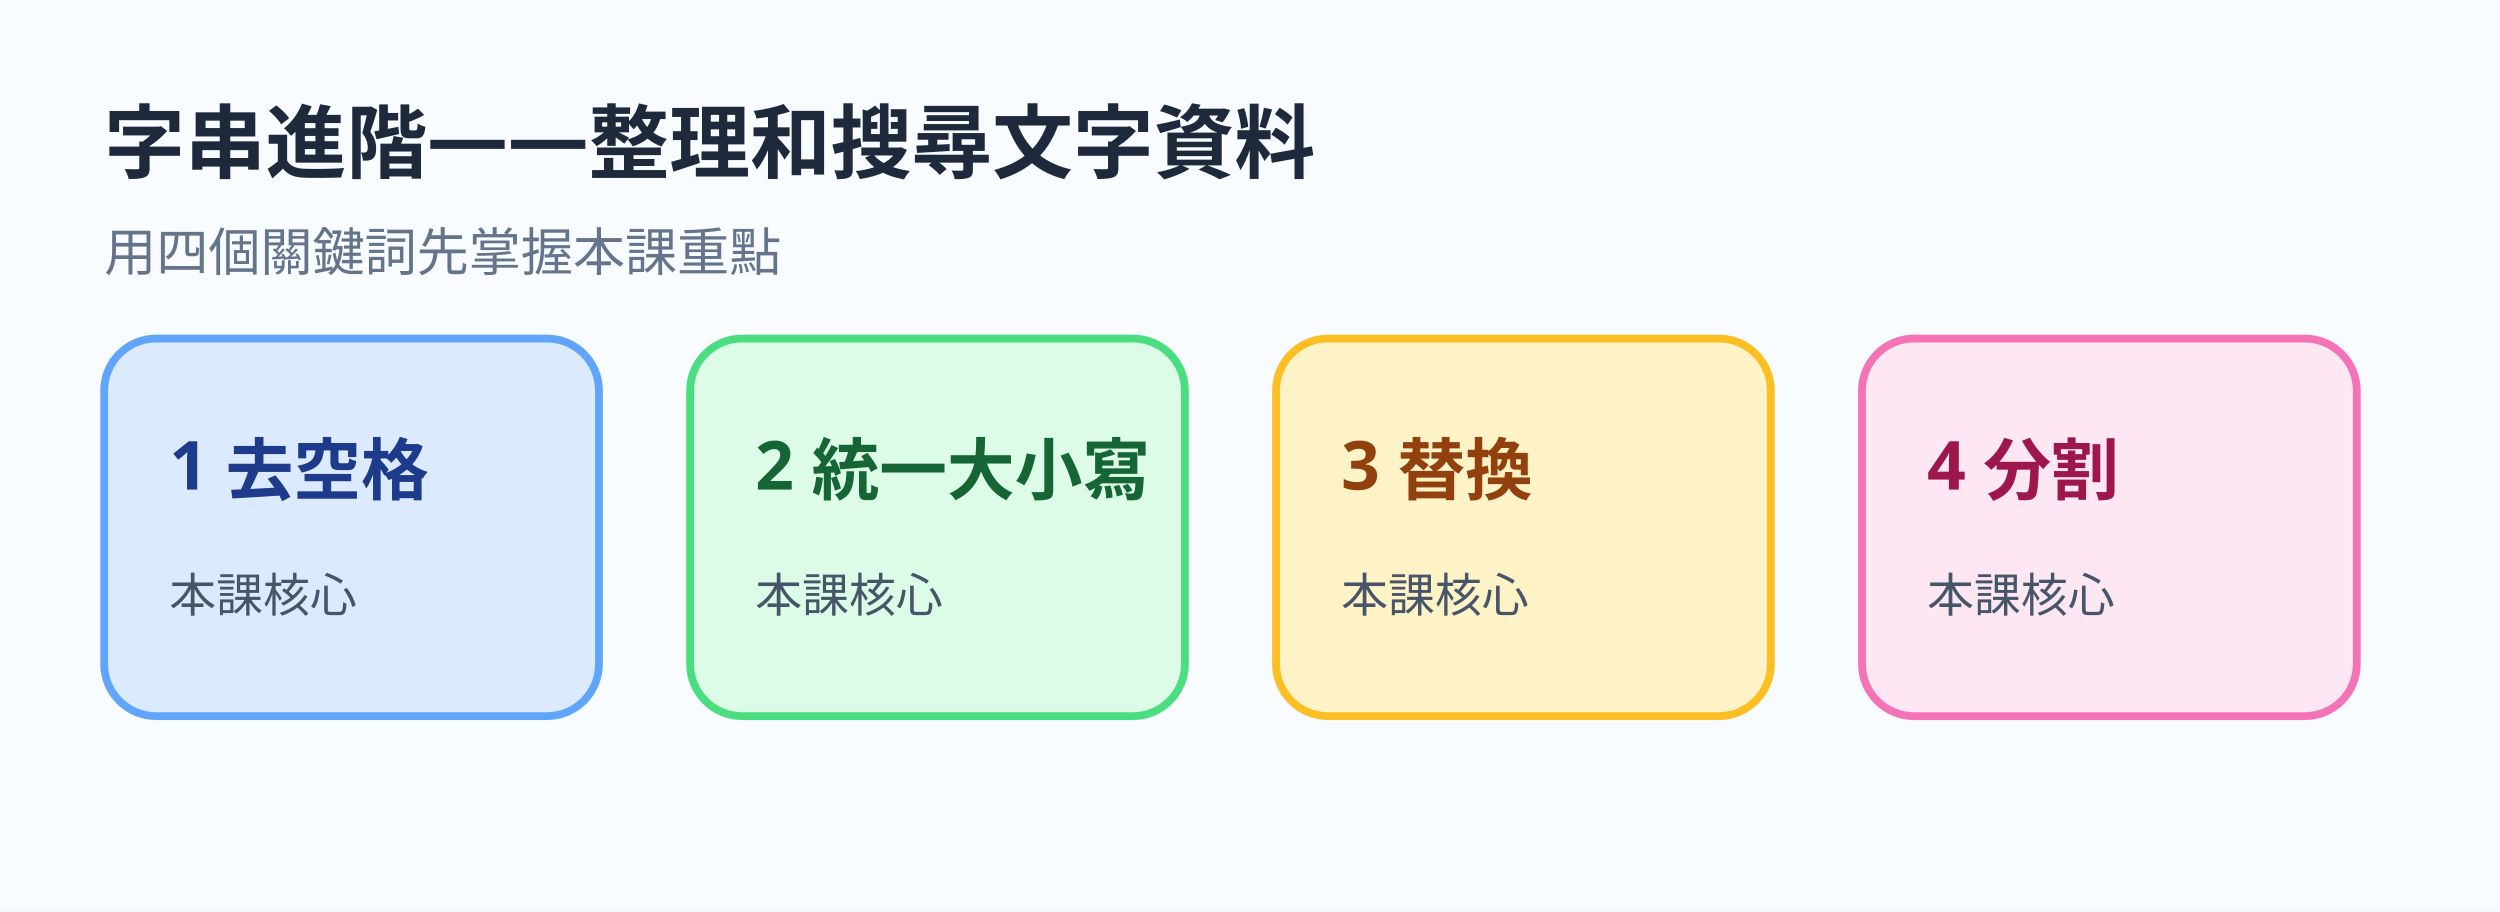
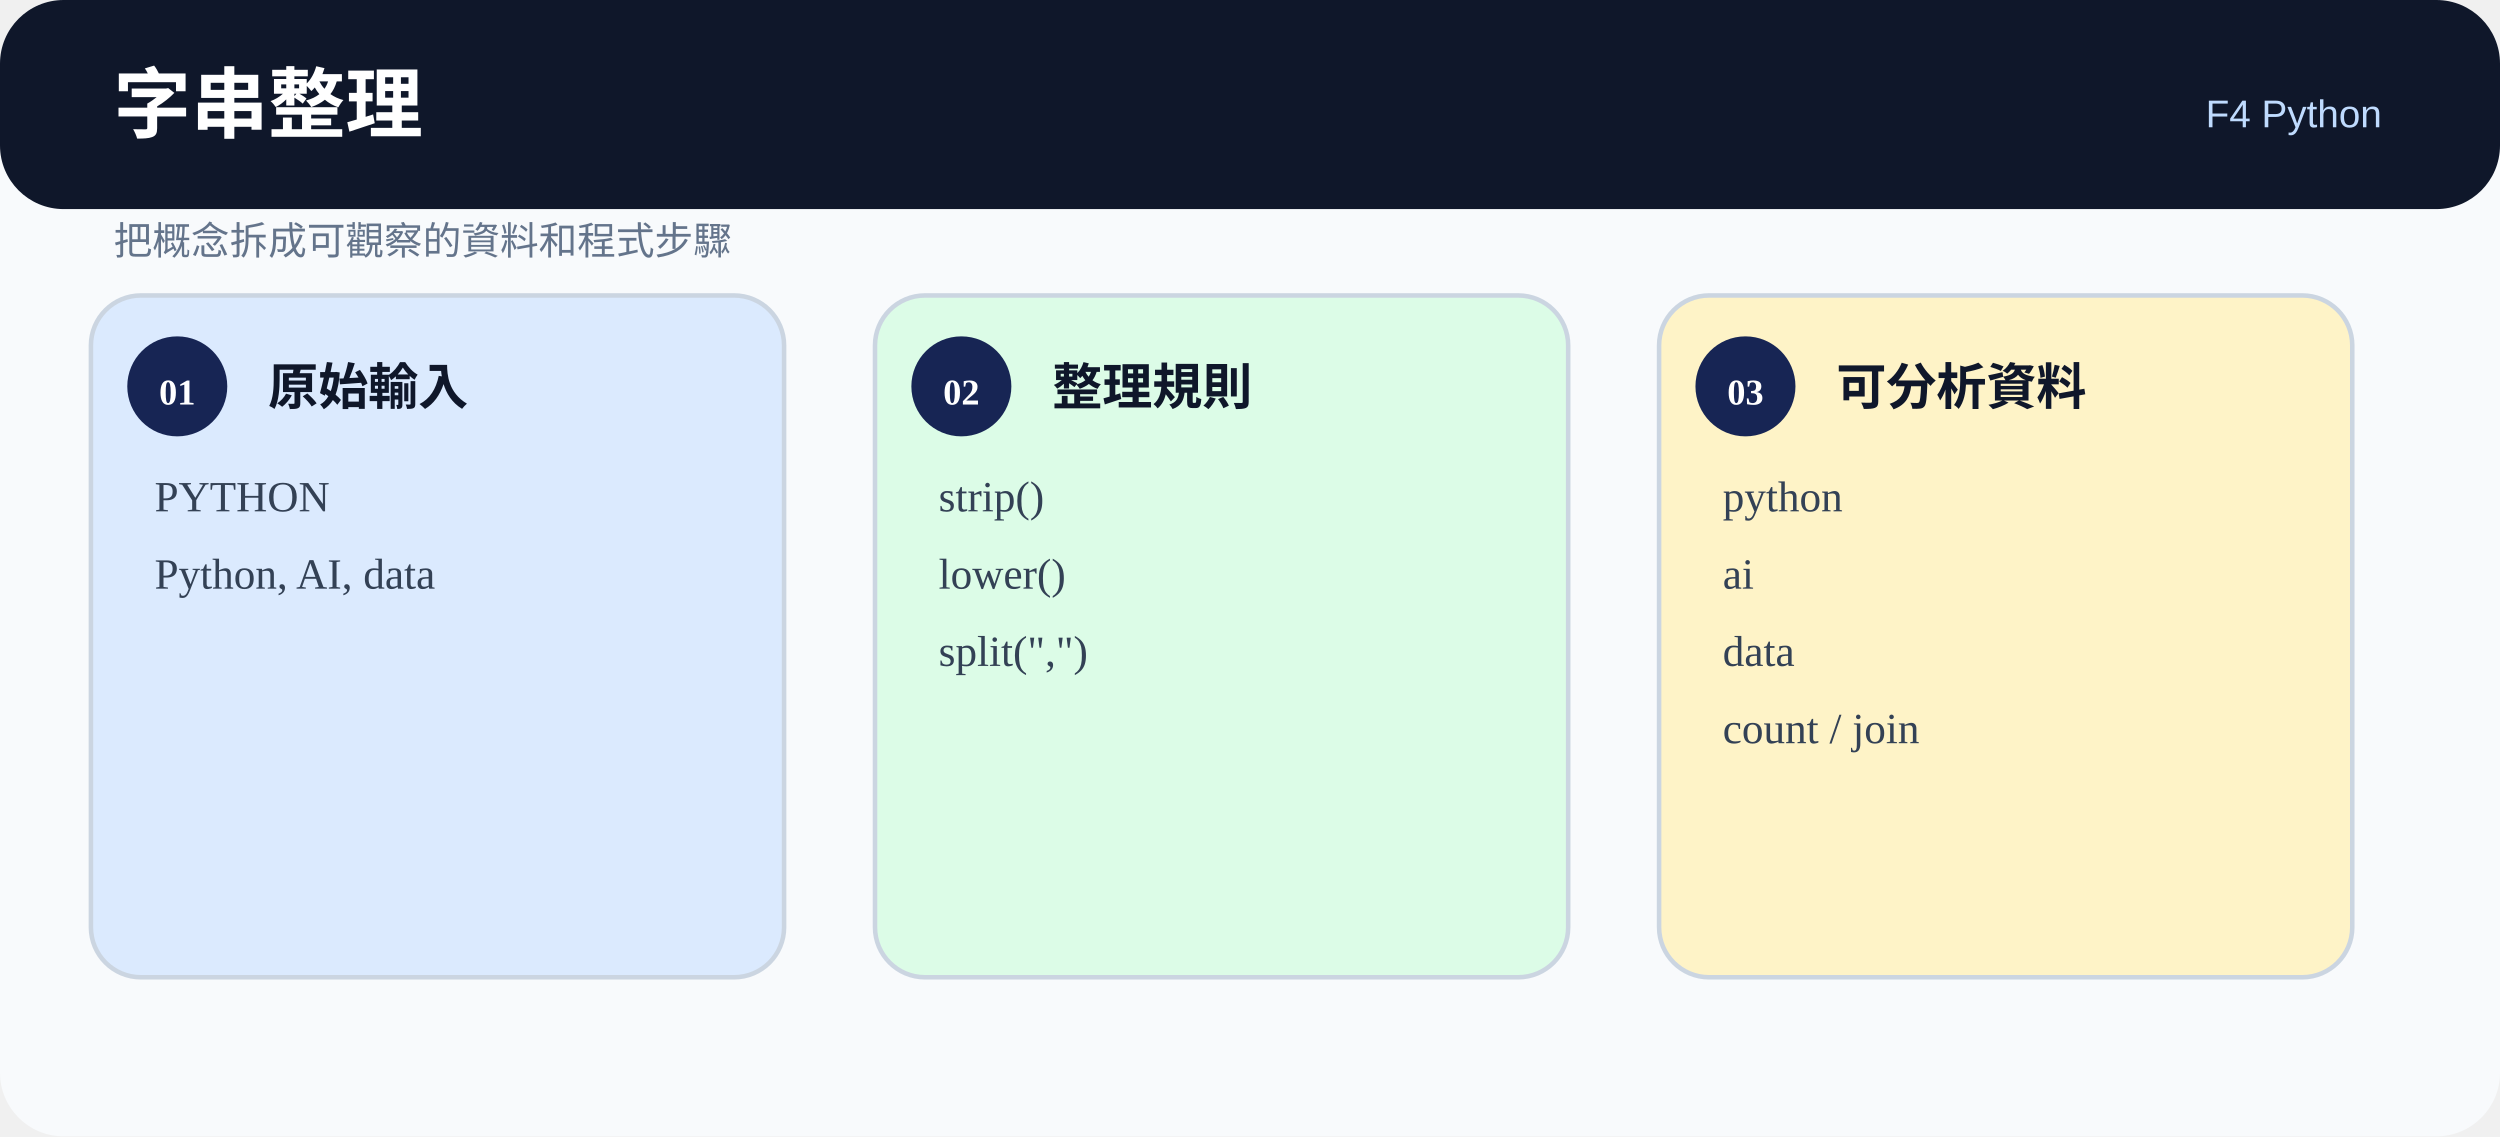
- <svg xmlns="http://www.w3.org/2000/svg" viewBox="0 0 960 350" role="img" aria-labelledby="title desc">
-   <rect width="960" height="350" fill="#f8fbff" />
-   <text x="40" y="66" font-family="system-ui,sans-serif" font-size="31" font-weight="700" fill="#1e293b">字串進階——整理和搜尋文字資料</text>
-   <text x="40" y="104" font-family="system-ui,sans-serif" font-size="20" fill="#64748b">用四個關鍵詞先掌握本課重點</text>
-   <rect x="40" y="130" width="190" height="145" rx="20" fill="#dbeafe" stroke="#60a5fa" stroke-width="3" />
-   <text x="65" y="188" font-family="system-ui,sans-serif" font-size="26" font-weight="700" fill="#1e3a8a">1 去空格</text>
-   <text x="65" y="235" font-family="system-ui,sans-serif" font-size="18" fill="#475569">本課核心</text>
-   <rect x="265" y="130" width="190" height="145" rx="20" fill="#dcfce7" stroke="#4ade80" stroke-width="3" />
-   <text x="290" y="188" font-family="system-ui,sans-serif" font-size="26" font-weight="700" fill="#166534">2 統一大小寫</text>
-   <text x="290" y="235" font-family="system-ui,sans-serif" font-size="18" fill="#475569">本課核心</text>
-   <rect x="490" y="130" width="190" height="145" rx="20" fill="#fef3c7" stroke="#fbbf24" stroke-width="3" />
-   <text x="515" y="188" font-family="system-ui,sans-serif" font-size="26" font-weight="700" fill="#92400e">3 替換</text>
-   <text x="515" y="235" font-family="system-ui,sans-serif" font-size="18" fill="#475569">本課核心</text>
-   <rect x="715" y="130" width="190" height="145" rx="20" fill="#fce7f3" stroke="#f472b6" stroke-width="3" />
-   <text x="740" y="188" font-family="system-ui,sans-serif" font-size="26" font-weight="700" fill="#9d174d">4 分割</text>
-   <text x="740" y="235" font-family="system-ui,sans-serif" font-size="18" fill="#475569">本課核心</text>
+ <svg xmlns="http://www.w3.org/2000/svg" width="1100" height="500" viewBox="0 0 1100 500">
+   <rect width="1100" height="500" rx="28" fill="#f8fafc" />
+   <rect x="0" y="0" width="1100" height="92" rx="28" fill="#0f172a" />
+   <text x="50" y="58" font-family="Arial, 'Noto Sans CJK TC', sans-serif" font-size="34" font-weight="700" fill="#ffffff">字串整理</text>
+   <text x="1048" y="56" text-anchor="end" font-family="Arial, sans-serif" font-size="17" fill="#bfdbfe">F4 Python</text>
+   <text x="50" y="112" font-family="Arial, 'Noto Sans CJK TC', sans-serif" font-size="17" fill="#64748b">把概念拆成可觀察的資料和程式步驟</text>
+   <rect x="40" y="130" width="305" height="300" rx="22" fill="#dbeafe" stroke="#cbd5e1" stroke-width="2" />
+   <circle cx="78" cy="170" r="22" fill="#172554" />
+   <text x="78" y="178" text-anchor="middle" font-size="16" font-weight="700" fill="#ffffff">01</text>
+   <text x="118" y="178" font-size="22" font-weight="700" fill="#0f172a">原始輸入</text>
+   <text x="68" y="225" font-size="19" fill="#334155">  PYTHON  </text>
+   <text x="68" y="259" font-size="19" fill="#334155">Python, AI, data</text>
+   <rect x="385" y="130" width="305" height="300" rx="22" fill="#dcfce7" stroke="#cbd5e1" stroke-width="2" />
+   <circle cx="423" cy="170" r="22" fill="#172554" />
+   <text x="423" y="178" text-anchor="middle" font-size="16" font-weight="700" fill="#ffffff">02</text>
+   <text x="463" y="178" font-size="22" font-weight="700" fill="#0f172a">整理規則</text>
+   <text x="413" y="225" font-size="19" fill="#334155">strip()</text>
+   <text x="413" y="259" font-size="19" fill="#334155">lower()</text>
+   <text x="413" y="293" font-size="19" fill="#334155">split(",")</text>
+   <rect x="730" y="130" width="305" height="300" rx="22" fill="#fef3c7" stroke="#cbd5e1" stroke-width="2" />
+   <circle cx="768" cy="170" r="22" fill="#172554" />
+   <text x="768" y="178" text-anchor="middle" font-size="16" font-weight="700" fill="#ffffff">03</text>
+   <text x="808" y="178" font-size="22" font-weight="700" fill="#0f172a">可分析資料</text>
+   <text x="758" y="225" font-size="19" fill="#334155">python</text>
+   <text x="758" y="259" font-size="19" fill="#334155">ai</text>
+   <text x="758" y="293" font-size="19" fill="#334155">data</text>
+   <text x="758" y="327" font-size="19" fill="#334155">count / join</text>
</svg>
